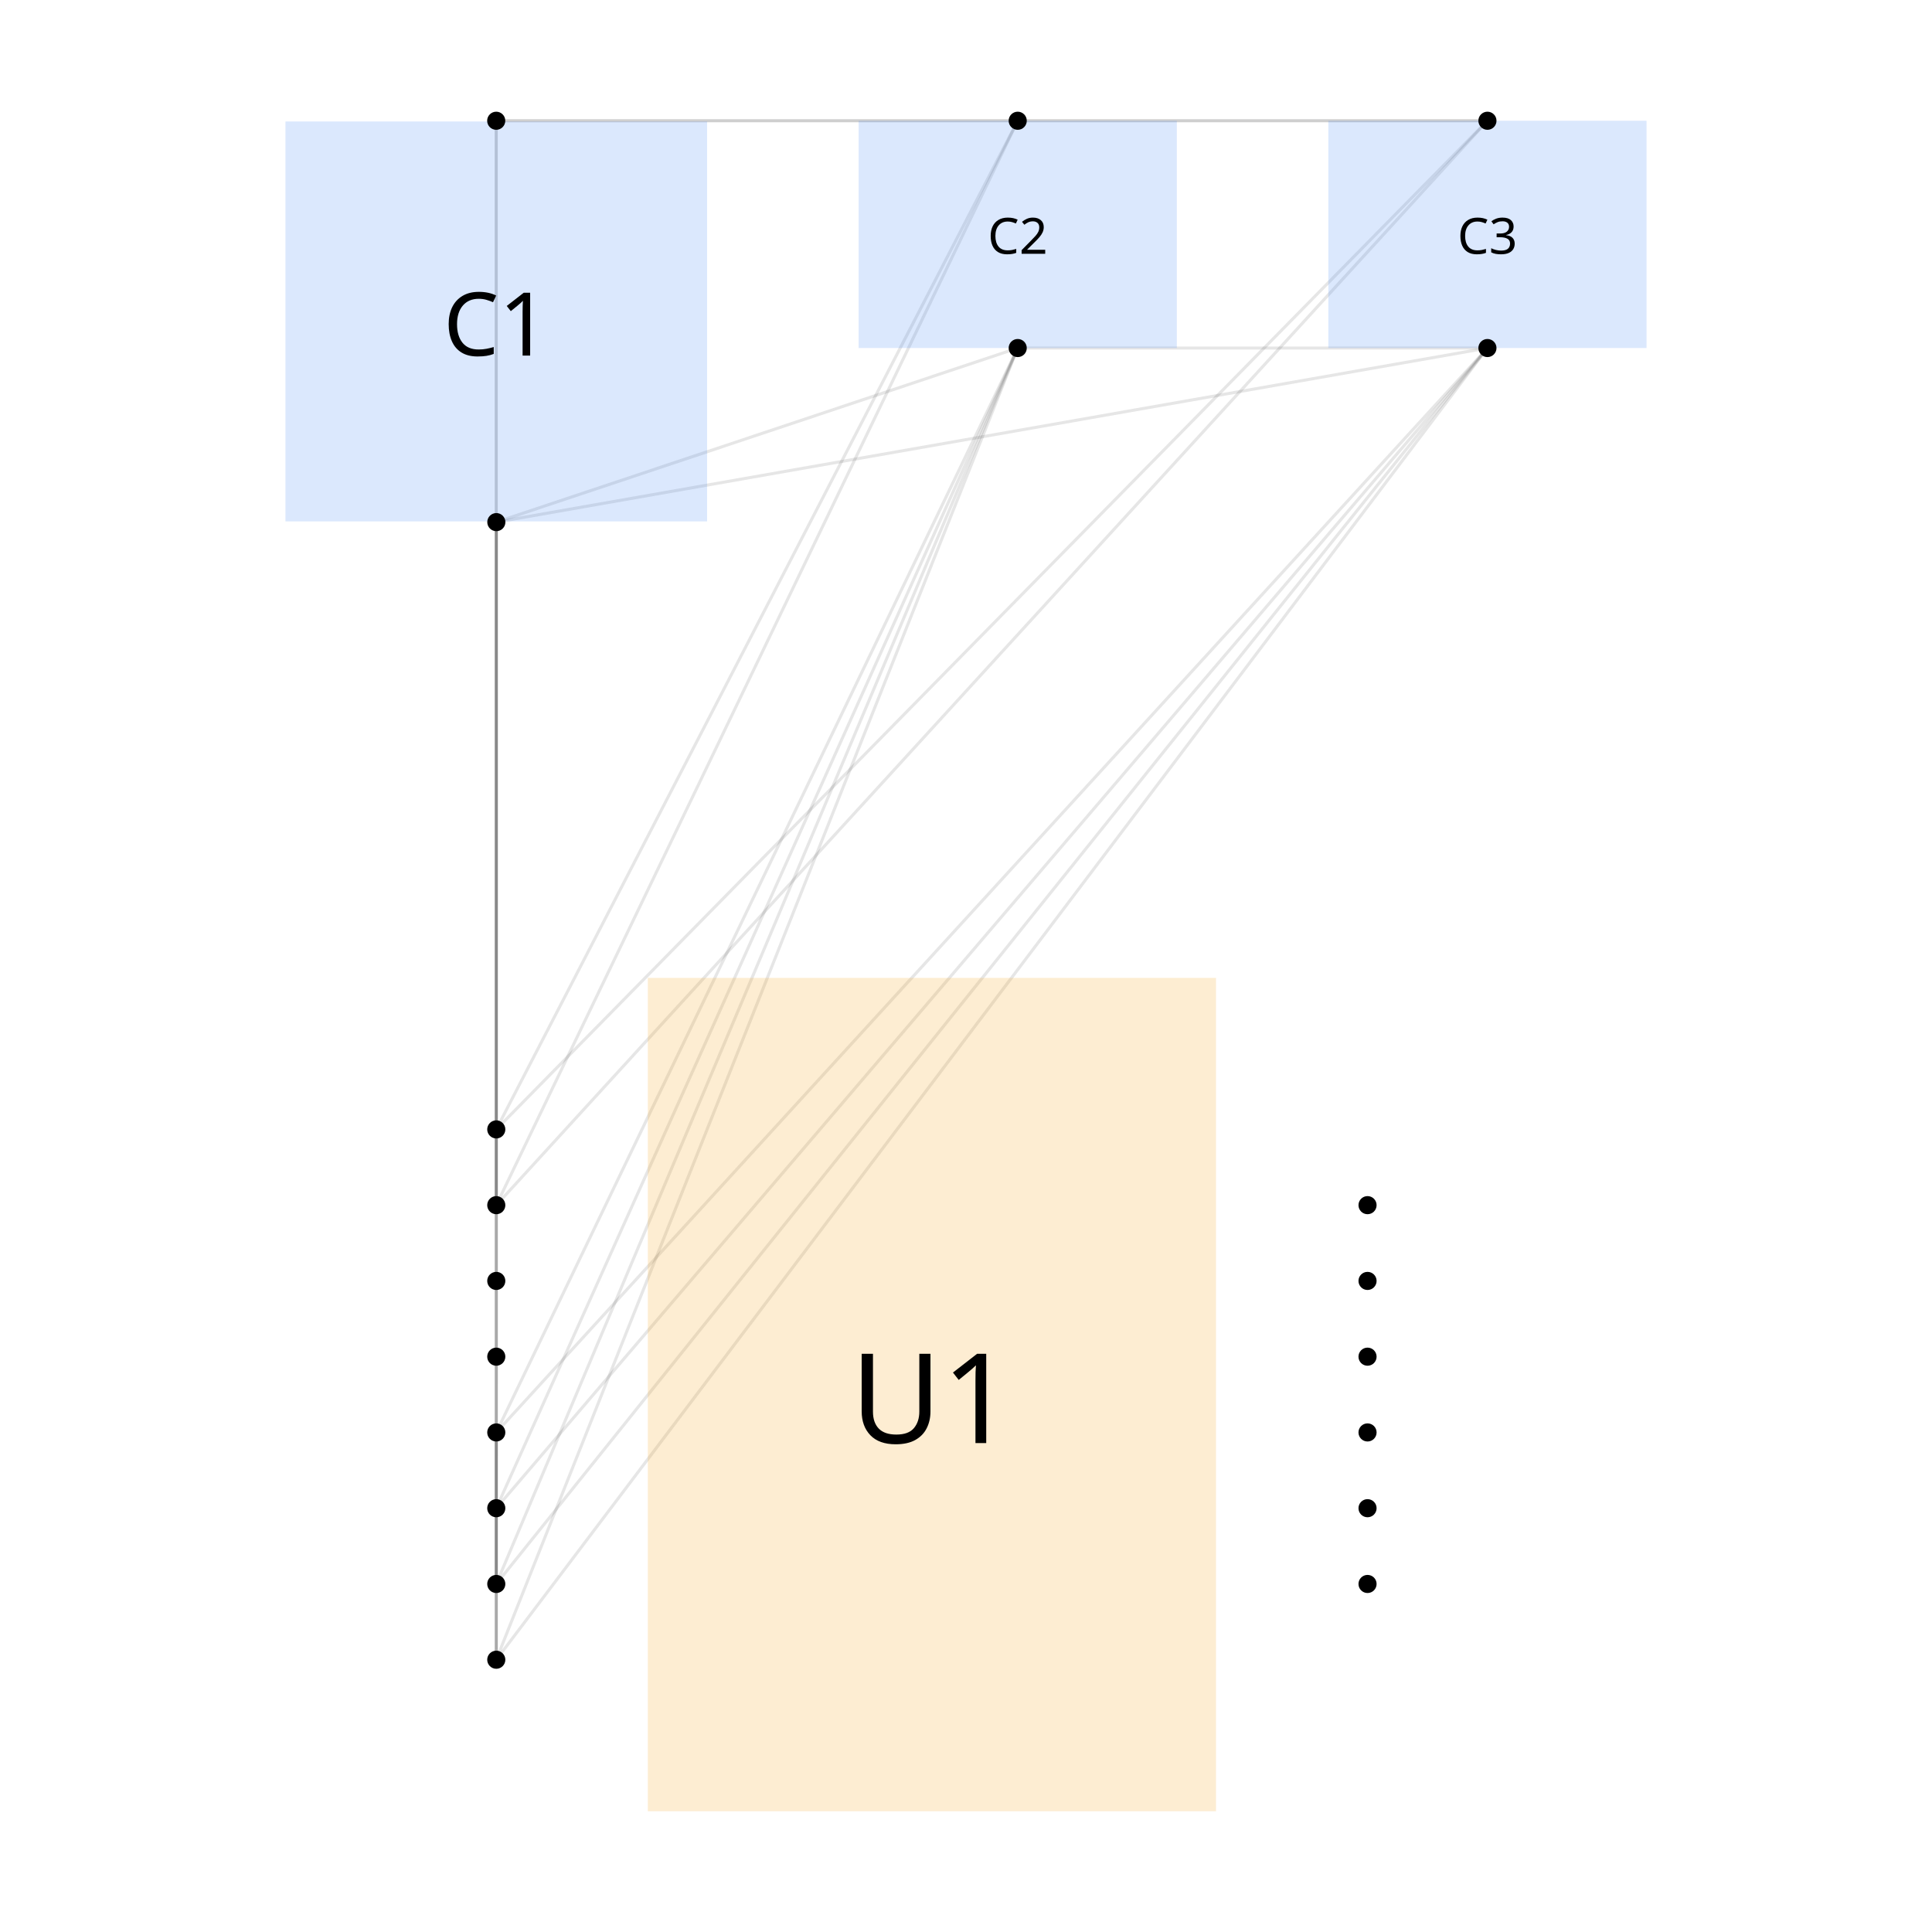
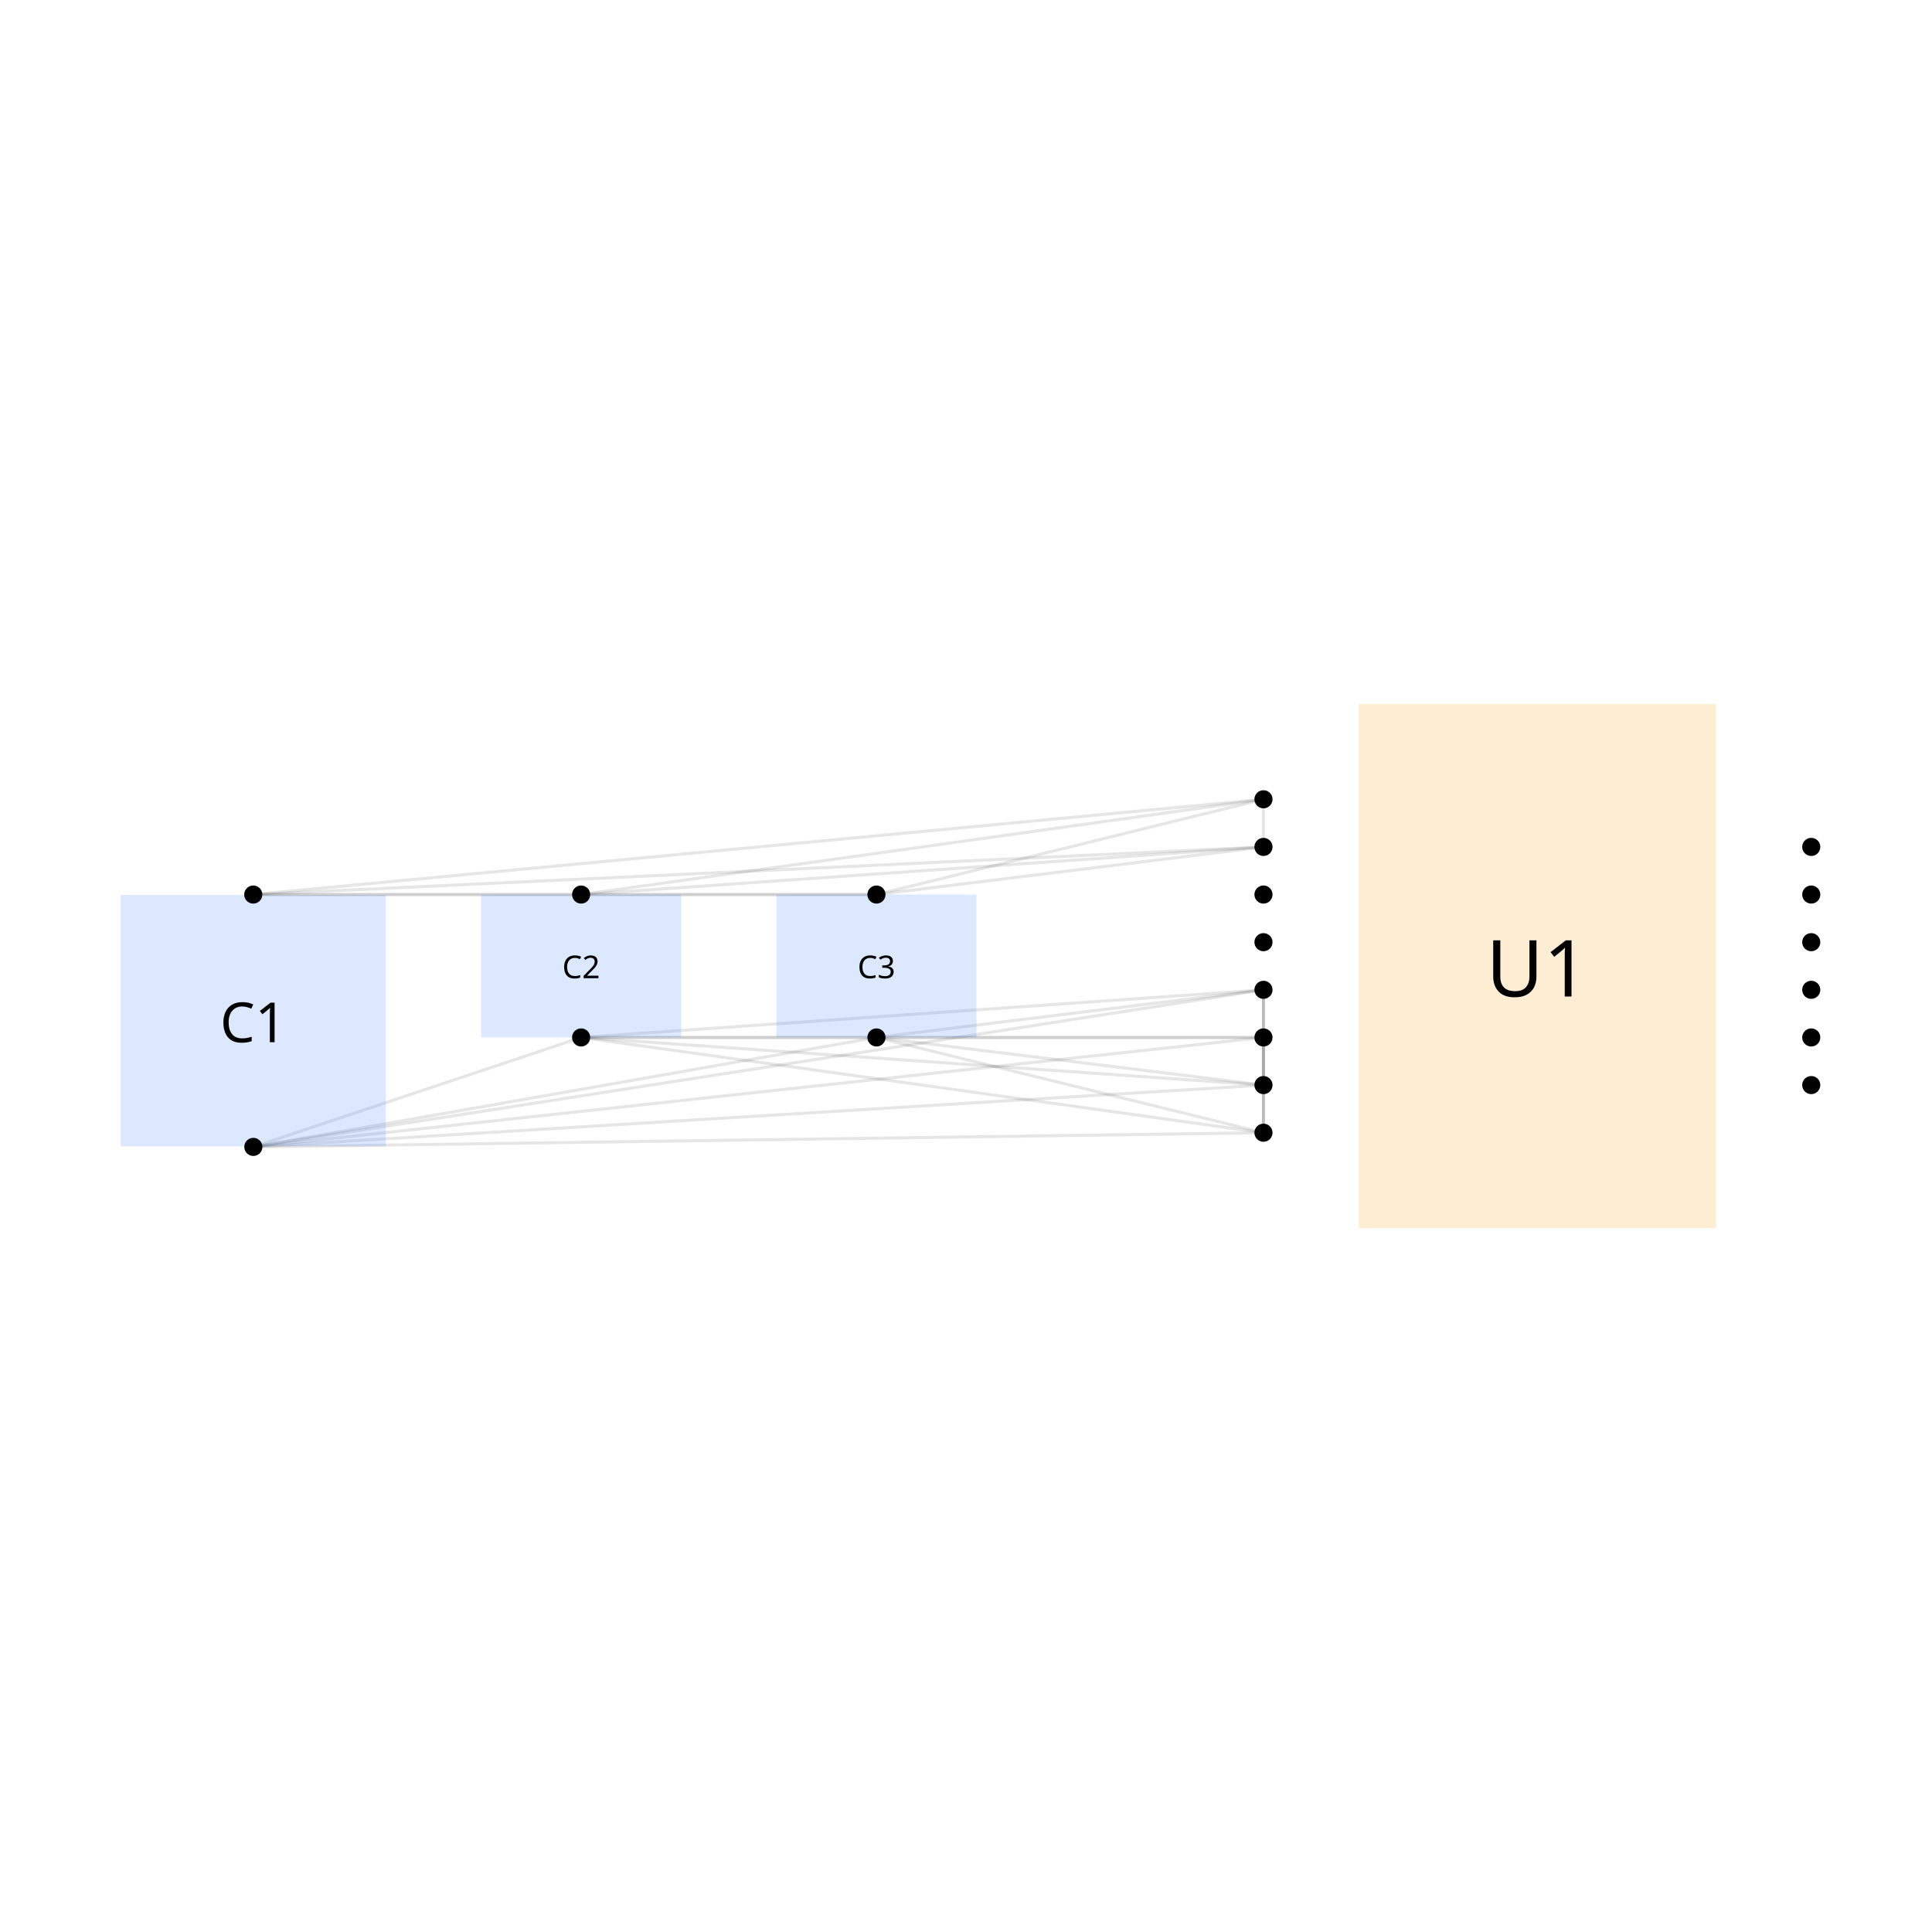
<svg xmlns="http://www.w3.org/2000/svg" width="640" height="640" viewBox="0 0 640 640">
  <rect width="100%" height="100%" fill="white" />
  <g>
-     <polyline data-points="-1.15,0.7 -1.15,0.49999999999999994" data-type="line" data-label="" points="164.399,374.127 164.399,399.224" fill="none" stroke="rgba(0,0,0,0.1)" stroke-width="1px" />
+     <polyline data-points="-1.15,0.7 -1.15,0.49999999999999994" data-type="line" data-label="" points="418.541,264.773 418.541,280.552" fill="none" stroke="rgba(0,0,0,0.1)" stroke-width="1px" />
  </g>
  <g>
-     <polyline data-points="-1.15,0.7 -1.150148499999999,3.3626939" data-type="line" data-label="" points="164.399,374.127 164.38,40" fill="none" stroke="rgba(0,0,0,0.1)" stroke-width="1px" />
+     <polyline data-points="-1.15,0.7 -5.391668599999998,0.2999999999999998" data-type="line" data-label="" points="418.541,264.773 83.895,296.331" fill="none" stroke="rgba(0,0,0,0.1)" stroke-width="1px" />
  </g>
  <g>
-     <polyline data-points="-1.15,0.7 0.22652009999999834,3.3626939" data-type="line" data-label="" points="164.399,374.127 337.131,40" fill="none" stroke="rgba(0,0,0,0.1)" stroke-width="1px" />
+     <polyline data-points="-1.15,0.7 -4.015000000000001,0.2999999999999998" data-type="line" data-label="" points="418.541,264.773 192.507,296.331" fill="none" stroke="rgba(0,0,0,0.1)" stroke-width="1px" />
  </g>
  <g>
-     <polyline data-points="-1.15,0.7 1.466520099999998,3.3626939" data-type="line" data-label="" points="164.399,374.127 492.732,40" fill="none" stroke="rgba(0,0,0,0.1)" stroke-width="1px" />
+     <polyline data-points="-1.15,0.7 -2.7750000000000004,0.2999999999999998" data-type="line" data-label="" points="418.541,264.773 290.337,296.331" fill="none" stroke="rgba(0,0,0,0.1)" stroke-width="1px" />
  </g>
  <g>
-     <polyline data-points="-1.15,0.49999999999999994 -1.150148499999999,3.3626939" data-type="line" data-label="" points="164.399,399.224 164.38,40" fill="none" stroke="rgba(0,0,0,0.1)" stroke-width="1px" />
+     <polyline data-points="-1.15,0.49999999999999994 -5.391668599999998,0.2999999999999998" data-type="line" data-label="" points="418.541,280.552 83.895,296.331" fill="none" stroke="rgba(0,0,0,0.1)" stroke-width="1px" />
  </g>
  <g>
-     <polyline data-points="-1.15,0.49999999999999994 0.22652009999999834,3.3626939" data-type="line" data-label="" points="164.399,399.224 337.131,40" fill="none" stroke="rgba(0,0,0,0.1)" stroke-width="1px" />
+     <polyline data-points="-1.15,0.49999999999999994 -4.015000000000001,0.2999999999999998" data-type="line" data-label="" points="418.541,280.552 192.507,296.331" fill="none" stroke="rgba(0,0,0,0.1)" stroke-width="1px" />
  </g>
  <g>
-     <polyline data-points="-1.15,0.49999999999999994 1.466520099999998,3.3626939" data-type="line" data-label="" points="164.399,399.224 492.732,40" fill="none" stroke="rgba(0,0,0,0.1)" stroke-width="1px" />
+     <polyline data-points="-1.15,0.49999999999999994 -2.7750000000000004,0.2999999999999998" data-type="line" data-label="" points="418.541,280.552 290.337,296.331" fill="none" stroke="rgba(0,0,0,0.1)" stroke-width="1px" />
  </g>
  <g>
-     <polyline data-points="-1.150148499999999,3.3626939 0.22652009999999834,3.3626939" data-type="line" data-label="" points="164.38,40 337.131,40" fill="none" stroke="rgba(0,0,0,0.1)" stroke-width="1px" />
+     <polyline data-points="-5.391668599999998,0.2999999999999998 -4.015000000000001,0.2999999999999998" data-type="line" data-label="" points="83.895,296.331 192.507,296.331" fill="none" stroke="rgba(0,0,0,0.1)" stroke-width="1px" />
  </g>
  <g>
-     <polyline data-points="-1.150148499999999,3.3626939 1.466520099999998,3.3626939" data-type="line" data-label="" points="164.38,40 492.732,40" fill="none" stroke="rgba(0,0,0,0.1)" stroke-width="1px" />
+     <polyline data-points="-5.391668599999998,0.2999999999999998 -2.7750000000000004,0.2999999999999998" data-type="line" data-label="" points="83.895,296.331 290.337,296.331" fill="none" stroke="rgba(0,0,0,0.1)" stroke-width="1px" />
  </g>
  <g>
-     <polyline data-points="0.22652009999999834,3.3626939 1.466520099999998,3.3626939" data-type="line" data-label="" points="337.131,40 492.732,40" fill="none" stroke="rgba(0,0,0,0.1)" stroke-width="1px" />
+     <polyline data-points="-4.015000000000001,0.2999999999999998 -2.7750000000000004,0.2999999999999998" data-type="line" data-label="" points="192.507,296.331 290.337,296.331" fill="none" stroke="rgba(0,0,0,0.1)" stroke-width="1px" />
  </g>
  <g>
-     <polyline data-points="-1.15,-0.7 -1.15,-0.30000000000000004" data-type="line" data-label="" points="164.399,549.806 164.399,499.612" fill="none" stroke="rgba(0,0,0,0.1)" stroke-width="1px" />
+     <polyline data-points="-1.15,-0.7 -1.15,-0.30000000000000004" data-type="line" data-label="" points="418.541,375.227 418.541,343.669" fill="none" stroke="rgba(0,0,0,0.1)" stroke-width="1px" />
  </g>
  <g>
-     <polyline data-points="-1.15,-0.7 -1.15,-0.5" data-type="line" data-label="" points="164.399,549.806 164.399,524.709" fill="none" stroke="rgba(0,0,0,0.1)" stroke-width="1px" />
+     <polyline data-points="-1.15,-0.7 -1.15,-0.5" data-type="line" data-label="" points="418.541,375.227 418.541,359.448" fill="none" stroke="rgba(0,0,0,0.1)" stroke-width="1px" />
  </g>
  <g>
-     <polyline data-points="-1.15,-0.7 -1.15,-0.10000000000000009" data-type="line" data-label="" points="164.399,549.806 164.399,474.515" fill="none" stroke="rgba(0,0,0,0.1)" stroke-width="1px" />
+     <polyline data-points="-1.15,-0.7 -1.15,-0.10000000000000009" data-type="line" data-label="" points="418.541,375.227 418.541,327.89" fill="none" stroke="rgba(0,0,0,0.1)" stroke-width="1px" />
  </g>
  <g>
-     <polyline data-points="-1.15,-0.7 -1.149851500000001,2.3031271999999996" data-type="line" data-label="" points="164.399,549.806 164.418,172.959" fill="none" stroke="rgba(0,0,0,0.1)" stroke-width="1px" />
+     <polyline data-points="-1.15,-0.7 -5.3913716,-0.7595667000000006" data-type="line" data-label="" points="418.541,375.227 83.918,379.926" fill="none" stroke="rgba(0,0,0,0.1)" stroke-width="1px" />
  </g>
  <g>
-     <polyline data-points="-1.15,-0.7 0.22652009999999823,2.7626939000000004" data-type="line" data-label="" points="164.399,549.806 337.131,115.291" fill="none" stroke="rgba(0,0,0,0.1)" stroke-width="1px" />
+     <polyline data-points="-1.15,-0.7 -4.015000000000001,-0.30000000000000016" data-type="line" data-label="" points="418.541,375.227 192.507,343.669" fill="none" stroke="rgba(0,0,0,0.1)" stroke-width="1px" />
  </g>
  <g>
-     <polyline data-points="-1.15,-0.7 1.466520099999998,2.7626939000000004" data-type="line" data-label="" points="164.399,549.806 492.732,115.291" fill="none" stroke="rgba(0,0,0,0.1)" stroke-width="1px" />
+     <polyline data-points="-1.15,-0.7 -2.7750000000000004,-0.30000000000000016" data-type="line" data-label="" points="418.541,375.227 290.337,343.669" fill="none" stroke="rgba(0,0,0,0.1)" stroke-width="1px" />
  </g>
  <g>
-     <polyline data-points="-1.15,-0.30000000000000004 -1.15,-0.5" data-type="line" data-label="" points="164.399,499.612 164.399,524.709" fill="none" stroke="rgba(0,0,0,0.1)" stroke-width="1px" />
+     <polyline data-points="-1.15,-0.30000000000000004 -1.15,-0.5" data-type="line" data-label="" points="418.541,343.669 418.541,359.448" fill="none" stroke="rgba(0,0,0,0.1)" stroke-width="1px" />
  </g>
  <g>
-     <polyline data-points="-1.15,-0.30000000000000004 -1.15,-0.10000000000000009" data-type="line" data-label="" points="164.399,499.612 164.399,474.515" fill="none" stroke="rgba(0,0,0,0.1)" stroke-width="1px" />
+     <polyline data-points="-1.15,-0.30000000000000004 -1.15,-0.10000000000000009" data-type="line" data-label="" points="418.541,343.669 418.541,327.89" fill="none" stroke="rgba(0,0,0,0.1)" stroke-width="1px" />
  </g>
  <g>
-     <polyline data-points="-1.15,-0.30000000000000004 -1.149851500000001,2.3031271999999996" data-type="line" data-label="" points="164.399,499.612 164.418,172.959" fill="none" stroke="rgba(0,0,0,0.1)" stroke-width="1px" />
+     <polyline data-points="-1.15,-0.30000000000000004 -5.3913716,-0.7595667000000006" data-type="line" data-label="" points="418.541,343.669 83.918,379.926" fill="none" stroke="rgba(0,0,0,0.1)" stroke-width="1px" />
  </g>
  <g>
-     <polyline data-points="-1.15,-0.30000000000000004 0.22652009999999823,2.7626939000000004" data-type="line" data-label="" points="164.399,499.612 337.131,115.291" fill="none" stroke="rgba(0,0,0,0.1)" stroke-width="1px" />
+     <polyline data-points="-1.15,-0.30000000000000004 -4.015000000000001,-0.30000000000000016" data-type="line" data-label="" points="418.541,343.669 192.507,343.669" fill="none" stroke="rgba(0,0,0,0.1)" stroke-width="1px" />
  </g>
  <g>
-     <polyline data-points="-1.15,-0.30000000000000004 1.466520099999998,2.7626939000000004" data-type="line" data-label="" points="164.399,499.612 492.732,115.291" fill="none" stroke="rgba(0,0,0,0.1)" stroke-width="1px" />
+     <polyline data-points="-1.15,-0.30000000000000004 -2.7750000000000004,-0.30000000000000016" data-type="line" data-label="" points="418.541,343.669 290.337,343.669" fill="none" stroke="rgba(0,0,0,0.1)" stroke-width="1px" />
  </g>
  <g>
-     <polyline data-points="-1.15,-0.5 -1.15,-0.10000000000000009" data-type="line" data-label="" points="164.399,524.709 164.399,474.515" fill="none" stroke="rgba(0,0,0,0.1)" stroke-width="1px" />
+     <polyline data-points="-1.15,-0.5 -1.15,-0.10000000000000009" data-type="line" data-label="" points="418.541,359.448 418.541,327.89" fill="none" stroke="rgba(0,0,0,0.1)" stroke-width="1px" />
  </g>
  <g>
-     <polyline data-points="-1.15,-0.5 -1.149851500000001,2.3031271999999996" data-type="line" data-label="" points="164.399,524.709 164.418,172.959" fill="none" stroke="rgba(0,0,0,0.1)" stroke-width="1px" />
+     <polyline data-points="-1.15,-0.5 -5.3913716,-0.7595667000000006" data-type="line" data-label="" points="418.541,359.448 83.918,379.926" fill="none" stroke="rgba(0,0,0,0.1)" stroke-width="1px" />
  </g>
  <g>
-     <polyline data-points="-1.15,-0.5 0.22652009999999823,2.7626939000000004" data-type="line" data-label="" points="164.399,524.709 337.131,115.291" fill="none" stroke="rgba(0,0,0,0.1)" stroke-width="1px" />
+     <polyline data-points="-1.15,-0.5 -4.015000000000001,-0.30000000000000016" data-type="line" data-label="" points="418.541,359.448 192.507,343.669" fill="none" stroke="rgba(0,0,0,0.1)" stroke-width="1px" />
  </g>
  <g>
-     <polyline data-points="-1.15,-0.5 1.466520099999998,2.7626939000000004" data-type="line" data-label="" points="164.399,524.709 492.732,115.291" fill="none" stroke="rgba(0,0,0,0.1)" stroke-width="1px" />
+     <polyline data-points="-1.15,-0.5 -2.7750000000000004,-0.30000000000000016" data-type="line" data-label="" points="418.541,359.448 290.337,343.669" fill="none" stroke="rgba(0,0,0,0.1)" stroke-width="1px" />
  </g>
  <g>
-     <polyline data-points="-1.15,-0.10000000000000009 -1.149851500000001,2.3031271999999996" data-type="line" data-label="" points="164.399,474.515 164.418,172.959" fill="none" stroke="rgba(0,0,0,0.1)" stroke-width="1px" />
+     <polyline data-points="-1.15,-0.10000000000000009 -5.3913716,-0.7595667000000006" data-type="line" data-label="" points="418.541,327.89 83.918,379.926" fill="none" stroke="rgba(0,0,0,0.1)" stroke-width="1px" />
  </g>
  <g>
-     <polyline data-points="-1.15,-0.10000000000000009 0.22652009999999823,2.7626939000000004" data-type="line" data-label="" points="164.399,474.515 337.131,115.291" fill="none" stroke="rgba(0,0,0,0.1)" stroke-width="1px" />
+     <polyline data-points="-1.15,-0.10000000000000009 -4.015000000000001,-0.30000000000000016" data-type="line" data-label="" points="418.541,327.89 192.507,343.669" fill="none" stroke="rgba(0,0,0,0.1)" stroke-width="1px" />
  </g>
  <g>
-     <polyline data-points="-1.15,-0.10000000000000009 1.466520099999998,2.7626939000000004" data-type="line" data-label="" points="164.399,474.515 492.732,115.291" fill="none" stroke="rgba(0,0,0,0.1)" stroke-width="1px" />
+     <polyline data-points="-1.15,-0.10000000000000009 -2.7750000000000004,-0.30000000000000016" data-type="line" data-label="" points="418.541,327.89 290.337,343.669" fill="none" stroke="rgba(0,0,0,0.1)" stroke-width="1px" />
  </g>
  <g>
-     <polyline data-points="-1.149851500000001,2.3031271999999996 0.22652009999999823,2.7626939000000004" data-type="line" data-label="" points="164.418,172.959 337.131,115.291" fill="none" stroke="rgba(0,0,0,0.1)" stroke-width="1px" />
+     <polyline data-points="-5.3913716,-0.7595667000000006 -4.015000000000001,-0.30000000000000016" data-type="line" data-label="" points="83.918,379.926 192.507,343.669" fill="none" stroke="rgba(0,0,0,0.1)" stroke-width="1px" />
  </g>
  <g>
-     <polyline data-points="-1.149851500000001,2.3031271999999996 1.466520099999998,2.7626939000000004" data-type="line" data-label="" points="164.418,172.959 492.732,115.291" fill="none" stroke="rgba(0,0,0,0.1)" stroke-width="1px" />
+     <polyline data-points="-5.3913716,-0.7595667000000006 -2.7750000000000004,-0.30000000000000016" data-type="line" data-label="" points="83.918,379.926 290.337,343.669" fill="none" stroke="rgba(0,0,0,0.1)" stroke-width="1px" />
  </g>
  <g>
-     <polyline data-points="0.22652009999999823,2.7626939000000004 1.466520099999998,2.7626939000000004" data-type="line" data-label="" points="337.131,115.291 492.732,115.291" fill="none" stroke="rgba(0,0,0,0.1)" stroke-width="1px" />
+     <polyline data-points="-4.015000000000001,-0.30000000000000016 -2.7750000000000004,-0.30000000000000016" data-type="line" data-label="" points="192.507,343.669 290.337,343.669" fill="none" stroke="rgba(0,0,0,0.1)" stroke-width="1px" />
  </g>
  <g>
-     <rect data-type="rect" data-label="U1" data-x="0" data-y="0" x="214.593" y="323.934" width="188.227" height="276.066" fill="rgba(245, 158, 11, 0.18)" stroke="none" stroke-width="0.008" />
+     <rect data-type="rect" data-label="U1" data-x="0" data-y="0" x="450.099" y="233.215" width="118.343" height="173.569" fill="rgba(245, 158, 11, 0.18)" stroke="none" stroke-width="0.013" />
  </g>
  <g>
-     <rect data-type="rect" data-label="C1" data-x="-1.15" data-y="2.83291055" x="94.564" y="40.235" width="139.67" height="132.489" fill="rgba(59, 130, 246, 0.18)" stroke="none" stroke-width="0.008" />
+     <rect data-type="rect" data-label="C1" data-x="-5.391520099999999" data-y="-0.22978335000000039" x="40" y="296.479" width="87.813" height="83.299" fill="rgba(59, 130, 246, 0.18)" stroke="none" stroke-width="0.013" />
  </g>
  <g>
-     <rect data-type="rect" data-label="C2" data-x="0.22652009999999828" data-y="3.0626939" x="284.428" y="40" width="105.407" height="75.291" fill="rgba(59, 130, 246, 0.18)" stroke="none" stroke-width="0.008" />
+     <rect data-type="rect" data-label="C2" data-x="-4.015000000000001" data-y="-1.6653345369377348e-16" x="159.371" y="296.331" width="66.272" height="47.337" fill="rgba(59, 130, 246, 0.18)" stroke="none" stroke-width="0.013" />
  </g>
  <g>
-     <rect data-type="rect" data-label="C3" data-x="1.466520099999998" data-y="3.0626939" x="440.029" y="40" width="105.407" height="75.291" fill="rgba(59, 130, 246, 0.18)" stroke="none" stroke-width="0.008" />
+     <rect data-type="rect" data-label="C3" data-x="-2.7750000000000004" data-y="-1.6653345369377348e-16" x="257.201" y="296.331" width="66.272" height="47.337" fill="rgba(59, 130, 246, 0.18)" stroke="none" stroke-width="0.013" />
  </g>
-   <text data-type="text" data-label="U1" data-x="0" data-y="0" x="308.706" y="461.967" fill="black" font-size="41.41" font-family="sans-serif" text-anchor="middle" dominant-baseline="central">U1</text>
-   <text data-type="text" data-label="C1" data-x="-1.15" data-y="2.83291055" x="164.399" y="106.48" fill="black" font-size="29.148" font-family="sans-serif" text-anchor="middle" dominant-baseline="central">C1</text>
-   <text data-type="text" data-label="C2" data-x="0.22652009999999828" data-y="3.0626939" x="337.131" y="77.645" fill="black" font-size="16.564" font-family="sans-serif" text-anchor="middle" dominant-baseline="central">C2</text>
-   <text data-type="text" data-label="C3" data-x="1.466520099999998" data-y="3.0626939" x="492.732" y="77.645" fill="black" font-size="16.564" font-family="sans-serif" text-anchor="middle" dominant-baseline="central">C3</text>
+   <text data-type="text" data-label="U1" data-x="0" data-y="0" x="509.271" y="320" fill="black" font-size="26.035" font-family="sans-serif" text-anchor="middle" dominant-baseline="central">U1</text>
+   <text data-type="text" data-label="C1" data-x="-5.391520099999999" data-y="-0.22978335000000039" x="83.907" y="338.129" fill="black" font-size="18.326" font-family="sans-serif" text-anchor="middle" dominant-baseline="central">C1</text>
+   <text data-type="text" data-label="C2" data-x="-4.015000000000001" data-y="-1.6653345369377348e-16" x="192.507" y="320" fill="black" font-size="10.414" font-family="sans-serif" text-anchor="middle" dominant-baseline="central">C2</text>
+   <text data-type="text" data-label="C3" data-x="-2.7750000000000004" data-y="-1.6653345369377348e-16" x="290.337" y="320" fill="black" font-size="10.414" font-family="sans-serif" text-anchor="middle" dominant-baseline="central">C3</text>
  <g>
-     <circle data-type="point" data-label="U1.1 (unnamedsubcircuitsubcircuit_source_group_0_connectivity_net0)" data-x="-1.15" data-y="0.7" cx="164.399" cy="374.127" r="3" fill="black" />
+     <circle data-type="point" data-label="U1.1 (unnamedsubcircuitsubcircuit_source_group_0_connectivity_net0)" data-x="-1.15" data-y="0.7" cx="418.541" cy="264.773" r="3" fill="black" />
  </g>
  <g>
-     <circle data-type="point" data-label="U1.2 (unnamedsubcircuitsubcircuit_source_group_0_connectivity_net1)" data-x="-1.15" data-y="-0.7" cx="164.399" cy="549.806" r="3" fill="black" />
+     <circle data-type="point" data-label="U1.2 (unnamedsubcircuitsubcircuit_source_group_0_connectivity_net1)" data-x="-1.15" data-y="-0.7" cx="418.541" cy="375.227" r="3" fill="black" />
  </g>
  <g>
-     <circle data-type="point" data-label="U1.3" data-x="-1.15" data-y="0.29999999999999993" cx="164.399" cy="424.321" r="3" fill="black" />
+     <circle data-type="point" data-label="U1.3" data-x="-1.15" data-y="0.29999999999999993" cx="418.541" cy="296.331" r="3" fill="black" />
  </g>
  <g>
-     <circle data-type="point" data-label="U1.4 (unnamedsubcircuitsubcircuit_source_group_0_connectivity_net1)" data-x="-1.15" data-y="-0.30000000000000004" cx="164.399" cy="499.612" r="3" fill="black" />
+     <circle data-type="point" data-label="U1.4 (unnamedsubcircuitsubcircuit_source_group_0_connectivity_net1)" data-x="-1.15" data-y="-0.30000000000000004" cx="418.541" cy="343.669" r="3" fill="black" />
  </g>
  <g>
-     <circle data-type="point" data-label="U1.5 (unnamedsubcircuitsubcircuit_source_group_0_connectivity_net1)" data-x="-1.15" data-y="-0.5" cx="164.399" cy="524.709" r="3" fill="black" />
+     <circle data-type="point" data-label="U1.5 (unnamedsubcircuitsubcircuit_source_group_0_connectivity_net1)" data-x="-1.15" data-y="-0.5" cx="418.541" cy="359.448" r="3" fill="black" />
  </g>
  <g>
-     <circle data-type="point" data-label="U1.6 (unnamedsubcircuitsubcircuit_source_group_0_connectivity_net0)" data-x="-1.15" data-y="0.49999999999999994" cx="164.399" cy="399.224" r="3" fill="black" />
+     <circle data-type="point" data-label="U1.6 (unnamedsubcircuitsubcircuit_source_group_0_connectivity_net0)" data-x="-1.15" data-y="0.49999999999999994" cx="418.541" cy="280.552" r="3" fill="black" />
  </g>
  <g>
-     <circle data-type="point" data-label="U1.7 (unnamedsubcircuitsubcircuit_source_group_0_connectivity_net2)" data-x="1.15" data-y="0.5" cx="453.014" cy="399.224" r="3" fill="black" />
+     <circle data-type="point" data-label="U1.7 (unnamedsubcircuitsubcircuit_source_group_0_connectivity_net2)" data-x="1.15" data-y="0.5" cx="600" cy="280.552" r="3" fill="black" />
  </g>
  <g>
-     <circle data-type="point" data-label="U1.8 (unnamedsubcircuitsubcircuit_source_group_0_connectivity_net6)" data-x="1.15" data-y="-0.3" cx="453.014" cy="499.612" r="3" fill="black" />
+     <circle data-type="point" data-label="U1.8 (unnamedsubcircuitsubcircuit_source_group_0_connectivity_net6)" data-x="1.15" data-y="-0.3" cx="600" cy="343.669" r="3" fill="black" />
  </g>
  <g>
-     <circle data-type="point" data-label="U1.9 (unnamedsubcircuitsubcircuit_source_group_0_connectivity_net7)" data-x="1.15" data-y="-0.5" cx="453.014" cy="524.709" r="3" fill="black" />
+     <circle data-type="point" data-label="U1.9 (unnamedsubcircuitsubcircuit_source_group_0_connectivity_net7)" data-x="1.15" data-y="-0.5" cx="600" cy="359.448" r="3" fill="black" />
  </g>
  <g>
-     <circle data-type="point" data-label="U1.10 (unnamedsubcircuitsubcircuit_source_group_0_connectivity_net1)" data-x="-1.15" data-y="-0.10000000000000009" cx="164.399" cy="474.515" r="3" fill="black" />
+     <circle data-type="point" data-label="U1.10 (unnamedsubcircuitsubcircuit_source_group_0_connectivity_net1)" data-x="-1.15" data-y="-0.10000000000000009" cx="418.541" cy="327.89" r="3" fill="black" />
  </g>
  <g>
-     <circle data-type="point" data-label="U1.11" data-x="-1.15" data-y="0.09999999999999987" cx="164.399" cy="449.418" r="3" fill="black" />
+     <circle data-type="point" data-label="U1.11" data-x="-1.15" data-y="0.09999999999999987" cx="418.541" cy="312.11" r="3" fill="black" />
  </g>
  <g>
-     <circle data-type="point" data-label="U1.12 (unnamedsubcircuitsubcircuit_source_group_0_connectivity_net3)" data-x="1.15" data-y="0.30000000000000004" cx="453.014" cy="424.321" r="3" fill="black" />
+     <circle data-type="point" data-label="U1.12 (unnamedsubcircuitsubcircuit_source_group_0_connectivity_net3)" data-x="1.15" data-y="0.30000000000000004" cx="600" cy="296.331" r="3" fill="black" />
  </g>
  <g>
-     <circle data-type="point" data-label="U1.13 (unnamedsubcircuitsubcircuit_source_group_0_connectivity_net4)" data-x="1.15" data-y="0.10000000000000009" cx="453.014" cy="449.418" r="3" fill="black" />
+     <circle data-type="point" data-label="U1.13 (unnamedsubcircuitsubcircuit_source_group_0_connectivity_net4)" data-x="1.15" data-y="0.10000000000000009" cx="600" cy="312.11" r="3" fill="black" />
  </g>
  <g>
-     <circle data-type="point" data-label="U1.14 (unnamedsubcircuitsubcircuit_source_group_0_connectivity_net5)" data-x="1.15" data-y="-0.09999999999999998" cx="453.014" cy="474.515" r="3" fill="black" />
+     <circle data-type="point" data-label="U1.14 (unnamedsubcircuitsubcircuit_source_group_0_connectivity_net5)" data-x="1.15" data-y="-0.09999999999999998" cx="600" cy="327.89" r="3" fill="black" />
  </g>
  <g>
-     <circle data-type="point" data-label="C1.2 (unnamedsubcircuitsubcircuit_source_group_0_connectivity_net1)" data-x="-1.149851500000001" data-y="2.3031271999999996" cx="164.418" cy="172.959" r="3" fill="black" />
+     <circle data-type="point" data-label="C1.2 (unnamedsubcircuitsubcircuit_source_group_0_connectivity_net1)" data-x="-5.3913716" data-y="-0.7595667000000006" cx="83.918" cy="379.926" r="3" fill="black" />
  </g>
  <g>
-     <circle data-type="point" data-label="C1.1 (unnamedsubcircuitsubcircuit_source_group_0_connectivity_net0)" data-x="-1.150148499999999" data-y="3.3626939" cx="164.38" cy="40" r="3" fill="black" />
+     <circle data-type="point" data-label="C1.1 (unnamedsubcircuitsubcircuit_source_group_0_connectivity_net0)" data-x="-5.391668599999998" data-y="0.2999999999999998" cx="83.895" cy="296.331" r="3" fill="black" />
  </g>
  <g>
-     <circle data-type="point" data-label="C2.1 (unnamedsubcircuitsubcircuit_source_group_0_connectivity_net0)" data-x="0.22652009999999834" data-y="3.3626939" cx="337.131" cy="40" r="3" fill="black" />
+     <circle data-type="point" data-label="C2.1 (unnamedsubcircuitsubcircuit_source_group_0_connectivity_net0)" data-x="-4.015000000000001" data-y="0.2999999999999998" cx="192.507" cy="296.331" r="3" fill="black" />
  </g>
  <g>
-     <circle data-type="point" data-label="C2.2 (unnamedsubcircuitsubcircuit_source_group_0_connectivity_net1)" data-x="0.22652009999999823" data-y="2.7626939000000004" cx="337.131" cy="115.291" r="3" fill="black" />
+     <circle data-type="point" data-label="C2.2 (unnamedsubcircuitsubcircuit_source_group_0_connectivity_net1)" data-x="-4.015000000000001" data-y="-0.30000000000000016" cx="192.507" cy="343.669" r="3" fill="black" />
  </g>
  <g>
-     <circle data-type="point" data-label="C3.1 (unnamedsubcircuitsubcircuit_source_group_0_connectivity_net0)" data-x="1.466520099999998" data-y="3.3626939" cx="492.732" cy="40" r="3" fill="black" />
+     <circle data-type="point" data-label="C3.1 (unnamedsubcircuitsubcircuit_source_group_0_connectivity_net0)" data-x="-2.7750000000000004" data-y="0.2999999999999998" cx="290.337" cy="296.331" r="3" fill="black" />
  </g>
  <g>
-     <circle data-type="point" data-label="C3.2 (unnamedsubcircuitsubcircuit_source_group_0_connectivity_net1)" data-x="1.466520099999998" data-y="2.7626939000000004" cx="492.732" cy="115.291" r="3" fill="black" />
+     <circle data-type="point" data-label="C3.2 (unnamedsubcircuitsubcircuit_source_group_0_connectivity_net1)" data-x="-2.7750000000000004" data-y="-0.30000000000000016" cx="290.337" cy="343.669" r="3" fill="black" />
  </g>
  <g id="crosshair" style="display: none">
    <line id="crosshair-h" y1="0" y2="640" stroke="#666" stroke-width="0.5" />
    <line id="crosshair-v" x1="0" x2="640" stroke="#666" stroke-width="0.5" />
    <text id="coordinates" font-family="monospace" font-size="12" fill="#666" />
  </g>
</svg>
